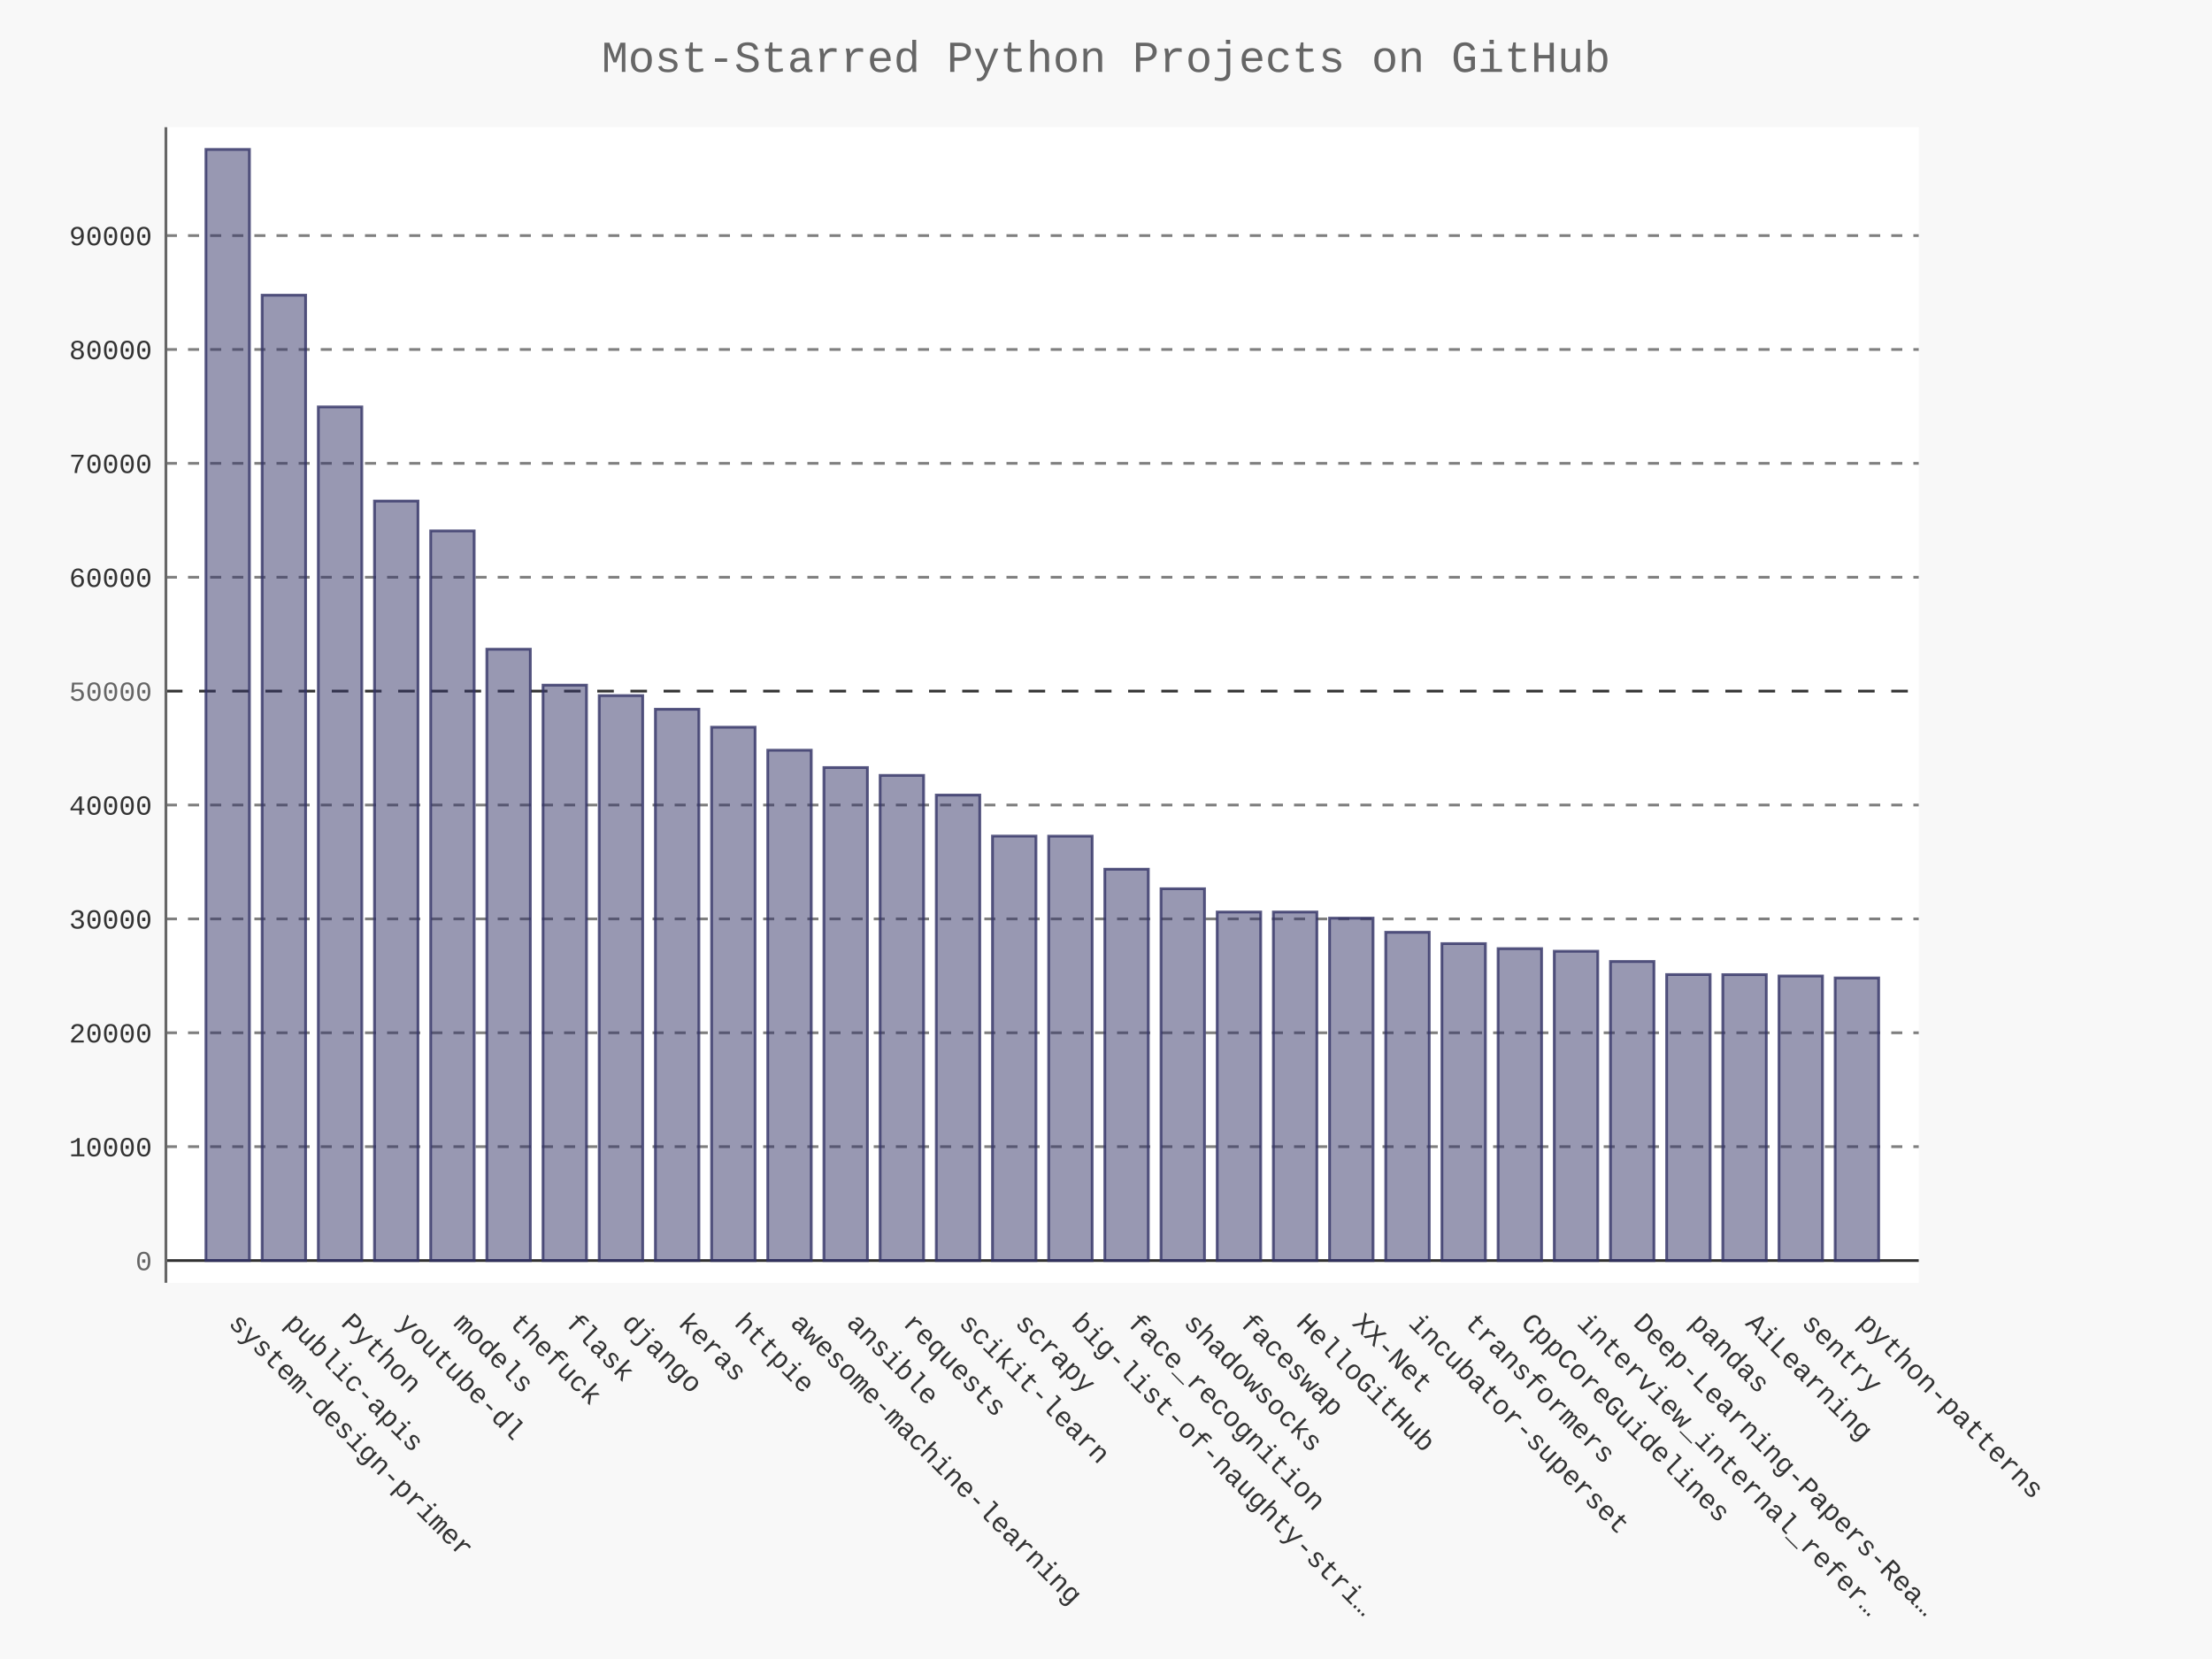
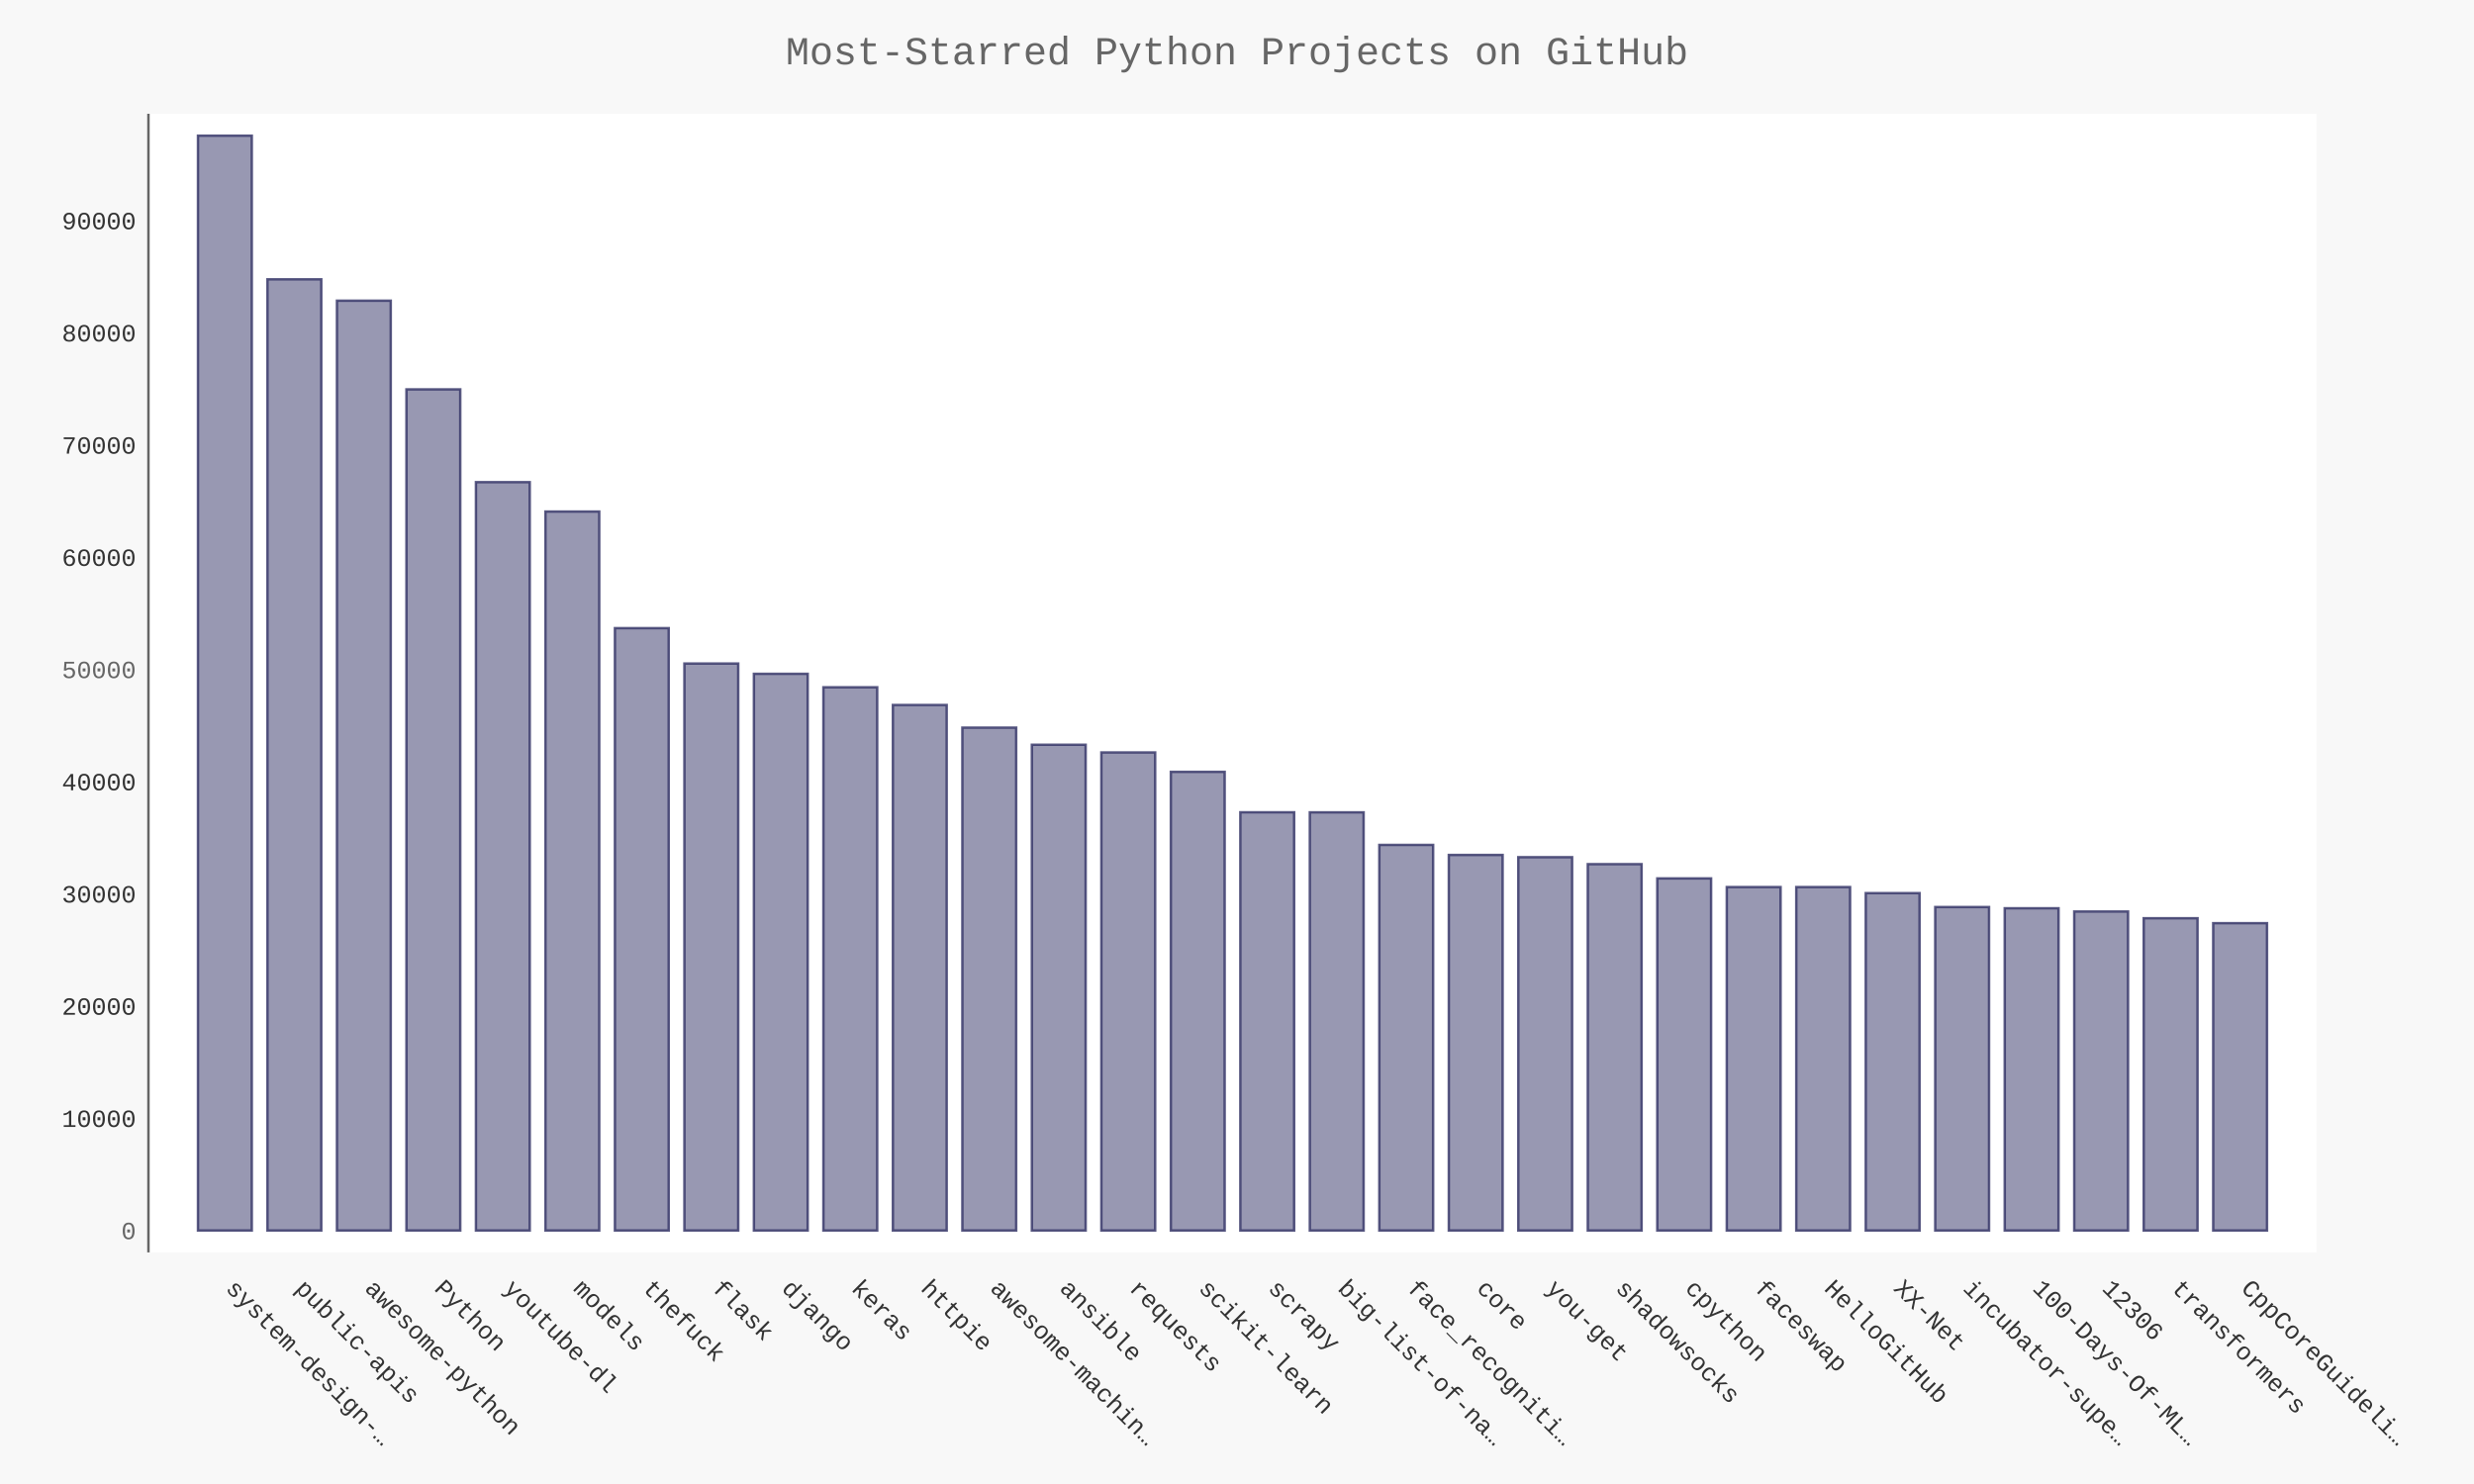
- <svg xmlns="http://www.w3.org/2000/svg" id="chart-3a12f792-63aa-4173-8e2f-0639d8964ae9" class="pygal-chart" viewBox="0 0 800 600">
+ <svg xmlns="http://www.w3.org/2000/svg" id="chart-2fccb9d5-daf3-4e75-9164-4d19786b79f9" class="pygal-chart" viewBox="0 0 1000 600">
  <defs>
-     <style type="text/css">#chart-3a12f792-63aa-4173-8e2f-0639d8964ae9{-webkit-user-select:none;-webkit-font-smoothing:antialiased;font-family:Consolas,"Liberation Mono",Menlo,Courier,monospace}#chart-3a12f792-63aa-4173-8e2f-0639d8964ae9 .title{font-family:Consolas,"Liberation Mono",Menlo,Courier,monospace;font-size:16px}#chart-3a12f792-63aa-4173-8e2f-0639d8964ae9 .legends .legend text{font-family:Consolas,"Liberation Mono",Menlo,Courier,monospace;font-size:14px}#chart-3a12f792-63aa-4173-8e2f-0639d8964ae9 .axis text{font-family:Consolas,"Liberation Mono",Menlo,Courier,monospace;font-size:10px}#chart-3a12f792-63aa-4173-8e2f-0639d8964ae9 .axis text.major{font-family:Consolas,"Liberation Mono",Menlo,Courier,monospace;font-size:10px}#chart-3a12f792-63aa-4173-8e2f-0639d8964ae9 .text-overlay text.value{font-family:Consolas,"Liberation Mono",Menlo,Courier,monospace;font-size:16px}#chart-3a12f792-63aa-4173-8e2f-0639d8964ae9 .text-overlay text.label{font-family:Consolas,"Liberation Mono",Menlo,Courier,monospace;font-size:10px}#chart-3a12f792-63aa-4173-8e2f-0639d8964ae9 .tooltip{font-family:Consolas,"Liberation Mono",Menlo,Courier,monospace;font-size:14px}#chart-3a12f792-63aa-4173-8e2f-0639d8964ae9 text.no_data{font-family:Consolas,"Liberation Mono",Menlo,Courier,monospace;font-size:64px}
- #chart-3a12f792-63aa-4173-8e2f-0639d8964ae9{background-color:#f8f8f8}#chart-3a12f792-63aa-4173-8e2f-0639d8964ae9 path,#chart-3a12f792-63aa-4173-8e2f-0639d8964ae9 line,#chart-3a12f792-63aa-4173-8e2f-0639d8964ae9 rect,#chart-3a12f792-63aa-4173-8e2f-0639d8964ae9 circle{-webkit-transition:250ms ease-in;-moz-transition:250ms ease-in;transition:250ms ease-in}#chart-3a12f792-63aa-4173-8e2f-0639d8964ae9 .graph &gt; .background{fill:#f8f8f8}#chart-3a12f792-63aa-4173-8e2f-0639d8964ae9 .plot &gt; .background{fill:#ffffff}#chart-3a12f792-63aa-4173-8e2f-0639d8964ae9 .graph{fill:#333}#chart-3a12f792-63aa-4173-8e2f-0639d8964ae9 text.no_data{fill:#666}#chart-3a12f792-63aa-4173-8e2f-0639d8964ae9 .title{fill:#666}#chart-3a12f792-63aa-4173-8e2f-0639d8964ae9 .legends .legend text{fill:#333}#chart-3a12f792-63aa-4173-8e2f-0639d8964ae9 .legends .legend:hover text{fill:#666}#chart-3a12f792-63aa-4173-8e2f-0639d8964ae9 .axis .line{stroke:#666}#chart-3a12f792-63aa-4173-8e2f-0639d8964ae9 .axis .guide.line{stroke:rgba(0,0,0,0.5)}#chart-3a12f792-63aa-4173-8e2f-0639d8964ae9 .axis .major.line{stroke:#333}#chart-3a12f792-63aa-4173-8e2f-0639d8964ae9 .axis text.major{fill:#666}#chart-3a12f792-63aa-4173-8e2f-0639d8964ae9 .axis.y .guides:hover .guide.line,#chart-3a12f792-63aa-4173-8e2f-0639d8964ae9 .line-graph .axis.x .guides:hover .guide.line,#chart-3a12f792-63aa-4173-8e2f-0639d8964ae9 .stackedline-graph .axis.x .guides:hover .guide.line,#chart-3a12f792-63aa-4173-8e2f-0639d8964ae9 .xy-graph .axis.x .guides:hover .guide.line{stroke:#666}#chart-3a12f792-63aa-4173-8e2f-0639d8964ae9 .axis .guides:hover text{fill:#666}#chart-3a12f792-63aa-4173-8e2f-0639d8964ae9 .reactive{fill-opacity:.5;stroke-opacity:.8}#chart-3a12f792-63aa-4173-8e2f-0639d8964ae9 .ci{stroke:#333}#chart-3a12f792-63aa-4173-8e2f-0639d8964ae9 .reactive.active,#chart-3a12f792-63aa-4173-8e2f-0639d8964ae9 .active .reactive{fill-opacity:.9;stroke-opacity:.9;stroke-width:4}#chart-3a12f792-63aa-4173-8e2f-0639d8964ae9 .ci .reactive.active{stroke-width:1.5}#chart-3a12f792-63aa-4173-8e2f-0639d8964ae9 .series text{fill:#666}#chart-3a12f792-63aa-4173-8e2f-0639d8964ae9 .tooltip rect{fill:#ffffff;stroke:#666;-webkit-transition:opacity 250ms ease-in;-moz-transition:opacity 250ms ease-in;transition:opacity 250ms ease-in}#chart-3a12f792-63aa-4173-8e2f-0639d8964ae9 .tooltip .label{fill:#333}#chart-3a12f792-63aa-4173-8e2f-0639d8964ae9 .tooltip .label{fill:#333}#chart-3a12f792-63aa-4173-8e2f-0639d8964ae9 .tooltip .legend{font-size:.8em;fill:rgba(0,0,0,0.5)}#chart-3a12f792-63aa-4173-8e2f-0639d8964ae9 .tooltip .x_label{font-size:.6em;fill:#666}#chart-3a12f792-63aa-4173-8e2f-0639d8964ae9 .tooltip .xlink{font-size:.5em;text-decoration:underline}#chart-3a12f792-63aa-4173-8e2f-0639d8964ae9 .tooltip .value{font-size:1.5em}#chart-3a12f792-63aa-4173-8e2f-0639d8964ae9 .bound{font-size:.5em}#chart-3a12f792-63aa-4173-8e2f-0639d8964ae9 .max-value{font-size:.75em;fill:rgba(0,0,0,0.5)}#chart-3a12f792-63aa-4173-8e2f-0639d8964ae9 .map-element{fill:#ffffff;stroke:rgba(0,0,0,0.5) !important}#chart-3a12f792-63aa-4173-8e2f-0639d8964ae9 .map-element .reactive{fill-opacity:inherit;stroke-opacity:inherit}#chart-3a12f792-63aa-4173-8e2f-0639d8964ae9 .color-0,#chart-3a12f792-63aa-4173-8e2f-0639d8964ae9 .color-0 a:visited{stroke:#333366;fill:#333366}#chart-3a12f792-63aa-4173-8e2f-0639d8964ae9 .text-overlay .color-0 text{fill:black}
- #chart-3a12f792-63aa-4173-8e2f-0639d8964ae9 text.no_data{text-anchor:middle}#chart-3a12f792-63aa-4173-8e2f-0639d8964ae9 .guide.line{fill:none}#chart-3a12f792-63aa-4173-8e2f-0639d8964ae9 .centered{text-anchor:middle}#chart-3a12f792-63aa-4173-8e2f-0639d8964ae9 .title{text-anchor:middle}#chart-3a12f792-63aa-4173-8e2f-0639d8964ae9 .legends .legend text{fill-opacity:1}#chart-3a12f792-63aa-4173-8e2f-0639d8964ae9 .axis.x text{text-anchor:middle}#chart-3a12f792-63aa-4173-8e2f-0639d8964ae9 .axis.x:not(.web) text[transform]{text-anchor:start}#chart-3a12f792-63aa-4173-8e2f-0639d8964ae9 .axis.x:not(.web) text[transform].backwards{text-anchor:end}#chart-3a12f792-63aa-4173-8e2f-0639d8964ae9 .axis.y text{text-anchor:end}#chart-3a12f792-63aa-4173-8e2f-0639d8964ae9 .axis.y text[transform].backwards{text-anchor:start}#chart-3a12f792-63aa-4173-8e2f-0639d8964ae9 .axis.y2 text{text-anchor:start}#chart-3a12f792-63aa-4173-8e2f-0639d8964ae9 .axis.y2 text[transform].backwards{text-anchor:end}#chart-3a12f792-63aa-4173-8e2f-0639d8964ae9 .axis .guide.line{stroke-dasharray:4,4}#chart-3a12f792-63aa-4173-8e2f-0639d8964ae9 .axis .major.guide.line{stroke-dasharray:6,6}#chart-3a12f792-63aa-4173-8e2f-0639d8964ae9 .horizontal .axis.y .guide.line,#chart-3a12f792-63aa-4173-8e2f-0639d8964ae9 .horizontal .axis.y2 .guide.line,#chart-3a12f792-63aa-4173-8e2f-0639d8964ae9 .vertical .axis.x .guide.line{opacity:0}#chart-3a12f792-63aa-4173-8e2f-0639d8964ae9 .horizontal .axis.always_show .guide.line,#chart-3a12f792-63aa-4173-8e2f-0639d8964ae9 .vertical .axis.always_show .guide.line{opacity:1 !important}#chart-3a12f792-63aa-4173-8e2f-0639d8964ae9 .axis.y .guides:hover .guide.line,#chart-3a12f792-63aa-4173-8e2f-0639d8964ae9 .axis.y2 .guides:hover .guide.line,#chart-3a12f792-63aa-4173-8e2f-0639d8964ae9 .axis.x .guides:hover .guide.line{opacity:1}#chart-3a12f792-63aa-4173-8e2f-0639d8964ae9 .axis .guides:hover text{opacity:1}#chart-3a12f792-63aa-4173-8e2f-0639d8964ae9 .nofill{fill:none}#chart-3a12f792-63aa-4173-8e2f-0639d8964ae9 .subtle-fill{fill-opacity:.2}#chart-3a12f792-63aa-4173-8e2f-0639d8964ae9 .dot{stroke-width:1px;fill-opacity:1}#chart-3a12f792-63aa-4173-8e2f-0639d8964ae9 .dot.active{stroke-width:5px}#chart-3a12f792-63aa-4173-8e2f-0639d8964ae9 .dot.negative{fill:transparent}#chart-3a12f792-63aa-4173-8e2f-0639d8964ae9 text,#chart-3a12f792-63aa-4173-8e2f-0639d8964ae9 tspan{stroke:none !important}#chart-3a12f792-63aa-4173-8e2f-0639d8964ae9 .series text.active{opacity:1}#chart-3a12f792-63aa-4173-8e2f-0639d8964ae9 .tooltip rect{fill-opacity:.95;stroke-width:.5}#chart-3a12f792-63aa-4173-8e2f-0639d8964ae9 .tooltip text{fill-opacity:1}#chart-3a12f792-63aa-4173-8e2f-0639d8964ae9 .showable{visibility:hidden}#chart-3a12f792-63aa-4173-8e2f-0639d8964ae9 .showable.shown{visibility:visible}#chart-3a12f792-63aa-4173-8e2f-0639d8964ae9 .gauge-background{fill:rgba(229,229,229,1);stroke:none}#chart-3a12f792-63aa-4173-8e2f-0639d8964ae9 .bg-lines{stroke:#f8f8f8;stroke-width:2px}</style>
+     <style type="text/css">#chart-2fccb9d5-daf3-4e75-9164-4d19786b79f9{-webkit-user-select:none;-webkit-font-smoothing:antialiased;font-family:Consolas,"Liberation Mono",Menlo,Courier,monospace}#chart-2fccb9d5-daf3-4e75-9164-4d19786b79f9 .title{font-family:Consolas,"Liberation Mono",Menlo,Courier,monospace;font-size:16px}#chart-2fccb9d5-daf3-4e75-9164-4d19786b79f9 .legends .legend text{font-family:Consolas,"Liberation Mono",Menlo,Courier,monospace;font-size:14px}#chart-2fccb9d5-daf3-4e75-9164-4d19786b79f9 .axis text{font-family:Consolas,"Liberation Mono",Menlo,Courier,monospace;font-size:10px}#chart-2fccb9d5-daf3-4e75-9164-4d19786b79f9 .axis text.major{font-family:Consolas,"Liberation Mono",Menlo,Courier,monospace;font-size:10px}#chart-2fccb9d5-daf3-4e75-9164-4d19786b79f9 .text-overlay text.value{font-family:Consolas,"Liberation Mono",Menlo,Courier,monospace;font-size:16px}#chart-2fccb9d5-daf3-4e75-9164-4d19786b79f9 .text-overlay text.label{font-family:Consolas,"Liberation Mono",Menlo,Courier,monospace;font-size:10px}#chart-2fccb9d5-daf3-4e75-9164-4d19786b79f9 .tooltip{font-family:Consolas,"Liberation Mono",Menlo,Courier,monospace;font-size:14px}#chart-2fccb9d5-daf3-4e75-9164-4d19786b79f9 text.no_data{font-family:Consolas,"Liberation Mono",Menlo,Courier,monospace;font-size:64px}
+ #chart-2fccb9d5-daf3-4e75-9164-4d19786b79f9{background-color:#f8f8f8}#chart-2fccb9d5-daf3-4e75-9164-4d19786b79f9 path,#chart-2fccb9d5-daf3-4e75-9164-4d19786b79f9 line,#chart-2fccb9d5-daf3-4e75-9164-4d19786b79f9 rect,#chart-2fccb9d5-daf3-4e75-9164-4d19786b79f9 circle{-webkit-transition:250ms ease-in;-moz-transition:250ms ease-in;transition:250ms ease-in}#chart-2fccb9d5-daf3-4e75-9164-4d19786b79f9 .graph &gt; .background{fill:#f8f8f8}#chart-2fccb9d5-daf3-4e75-9164-4d19786b79f9 .plot &gt; .background{fill:#ffffff}#chart-2fccb9d5-daf3-4e75-9164-4d19786b79f9 .graph{fill:#333}#chart-2fccb9d5-daf3-4e75-9164-4d19786b79f9 text.no_data{fill:#666}#chart-2fccb9d5-daf3-4e75-9164-4d19786b79f9 .title{fill:#666}#chart-2fccb9d5-daf3-4e75-9164-4d19786b79f9 .legends .legend text{fill:#333}#chart-2fccb9d5-daf3-4e75-9164-4d19786b79f9 .legends .legend:hover text{fill:#666}#chart-2fccb9d5-daf3-4e75-9164-4d19786b79f9 .axis .line{stroke:#666}#chart-2fccb9d5-daf3-4e75-9164-4d19786b79f9 .axis .guide.line{stroke:rgba(0,0,0,0.5)}#chart-2fccb9d5-daf3-4e75-9164-4d19786b79f9 .axis .major.line{stroke:#333}#chart-2fccb9d5-daf3-4e75-9164-4d19786b79f9 .axis text.major{fill:#666}#chart-2fccb9d5-daf3-4e75-9164-4d19786b79f9 .axis.y .guides:hover .guide.line,#chart-2fccb9d5-daf3-4e75-9164-4d19786b79f9 .line-graph .axis.x .guides:hover .guide.line,#chart-2fccb9d5-daf3-4e75-9164-4d19786b79f9 .stackedline-graph .axis.x .guides:hover .guide.line,#chart-2fccb9d5-daf3-4e75-9164-4d19786b79f9 .xy-graph .axis.x .guides:hover .guide.line{stroke:#666}#chart-2fccb9d5-daf3-4e75-9164-4d19786b79f9 .axis .guides:hover text{fill:#666}#chart-2fccb9d5-daf3-4e75-9164-4d19786b79f9 .reactive{fill-opacity:.5;stroke-opacity:.8}#chart-2fccb9d5-daf3-4e75-9164-4d19786b79f9 .ci{stroke:#333}#chart-2fccb9d5-daf3-4e75-9164-4d19786b79f9 .reactive.active,#chart-2fccb9d5-daf3-4e75-9164-4d19786b79f9 .active .reactive{fill-opacity:.9;stroke-opacity:.9;stroke-width:4}#chart-2fccb9d5-daf3-4e75-9164-4d19786b79f9 .ci .reactive.active{stroke-width:1.5}#chart-2fccb9d5-daf3-4e75-9164-4d19786b79f9 .series text{fill:#666}#chart-2fccb9d5-daf3-4e75-9164-4d19786b79f9 .tooltip rect{fill:#ffffff;stroke:#666;-webkit-transition:opacity 250ms ease-in;-moz-transition:opacity 250ms ease-in;transition:opacity 250ms ease-in}#chart-2fccb9d5-daf3-4e75-9164-4d19786b79f9 .tooltip .label{fill:#333}#chart-2fccb9d5-daf3-4e75-9164-4d19786b79f9 .tooltip .label{fill:#333}#chart-2fccb9d5-daf3-4e75-9164-4d19786b79f9 .tooltip .legend{font-size:.8em;fill:rgba(0,0,0,0.5)}#chart-2fccb9d5-daf3-4e75-9164-4d19786b79f9 .tooltip .x_label{font-size:.6em;fill:#666}#chart-2fccb9d5-daf3-4e75-9164-4d19786b79f9 .tooltip .xlink{font-size:.5em;text-decoration:underline}#chart-2fccb9d5-daf3-4e75-9164-4d19786b79f9 .tooltip .value{font-size:1.5em}#chart-2fccb9d5-daf3-4e75-9164-4d19786b79f9 .bound{font-size:.5em}#chart-2fccb9d5-daf3-4e75-9164-4d19786b79f9 .max-value{font-size:.75em;fill:rgba(0,0,0,0.5)}#chart-2fccb9d5-daf3-4e75-9164-4d19786b79f9 .map-element{fill:#ffffff;stroke:rgba(0,0,0,0.5) !important}#chart-2fccb9d5-daf3-4e75-9164-4d19786b79f9 .map-element .reactive{fill-opacity:inherit;stroke-opacity:inherit}#chart-2fccb9d5-daf3-4e75-9164-4d19786b79f9 .color-0,#chart-2fccb9d5-daf3-4e75-9164-4d19786b79f9 .color-0 a:visited{stroke:#333366;fill:#333366}#chart-2fccb9d5-daf3-4e75-9164-4d19786b79f9 .text-overlay .color-0 text{fill:black}
+ #chart-2fccb9d5-daf3-4e75-9164-4d19786b79f9 text.no_data{text-anchor:middle}#chart-2fccb9d5-daf3-4e75-9164-4d19786b79f9 .guide.line{fill:none}#chart-2fccb9d5-daf3-4e75-9164-4d19786b79f9 .centered{text-anchor:middle}#chart-2fccb9d5-daf3-4e75-9164-4d19786b79f9 .title{text-anchor:middle}#chart-2fccb9d5-daf3-4e75-9164-4d19786b79f9 .legends .legend text{fill-opacity:1}#chart-2fccb9d5-daf3-4e75-9164-4d19786b79f9 .axis.x text{text-anchor:middle}#chart-2fccb9d5-daf3-4e75-9164-4d19786b79f9 .axis.x:not(.web) text[transform]{text-anchor:start}#chart-2fccb9d5-daf3-4e75-9164-4d19786b79f9 .axis.x:not(.web) text[transform].backwards{text-anchor:end}#chart-2fccb9d5-daf3-4e75-9164-4d19786b79f9 .axis.y text{text-anchor:end}#chart-2fccb9d5-daf3-4e75-9164-4d19786b79f9 .axis.y text[transform].backwards{text-anchor:start}#chart-2fccb9d5-daf3-4e75-9164-4d19786b79f9 .axis.y2 text{text-anchor:start}#chart-2fccb9d5-daf3-4e75-9164-4d19786b79f9 .axis.y2 text[transform].backwards{text-anchor:end}#chart-2fccb9d5-daf3-4e75-9164-4d19786b79f9 .axis .guide.line{stroke-dasharray:4,4}#chart-2fccb9d5-daf3-4e75-9164-4d19786b79f9 .axis .major.guide.line{stroke-dasharray:6,6}#chart-2fccb9d5-daf3-4e75-9164-4d19786b79f9 .horizontal .axis.y .guide.line,#chart-2fccb9d5-daf3-4e75-9164-4d19786b79f9 .horizontal .axis.y2 .guide.line,#chart-2fccb9d5-daf3-4e75-9164-4d19786b79f9 .vertical .axis.x .guide.line{opacity:0}#chart-2fccb9d5-daf3-4e75-9164-4d19786b79f9 .horizontal .axis.always_show .guide.line,#chart-2fccb9d5-daf3-4e75-9164-4d19786b79f9 .vertical .axis.always_show .guide.line{opacity:1 !important}#chart-2fccb9d5-daf3-4e75-9164-4d19786b79f9 .axis.y .guides:hover .guide.line,#chart-2fccb9d5-daf3-4e75-9164-4d19786b79f9 .axis.y2 .guides:hover .guide.line,#chart-2fccb9d5-daf3-4e75-9164-4d19786b79f9 .axis.x .guides:hover .guide.line{opacity:1}#chart-2fccb9d5-daf3-4e75-9164-4d19786b79f9 .axis .guides:hover text{opacity:1}#chart-2fccb9d5-daf3-4e75-9164-4d19786b79f9 .nofill{fill:none}#chart-2fccb9d5-daf3-4e75-9164-4d19786b79f9 .subtle-fill{fill-opacity:.2}#chart-2fccb9d5-daf3-4e75-9164-4d19786b79f9 .dot{stroke-width:1px;fill-opacity:1}#chart-2fccb9d5-daf3-4e75-9164-4d19786b79f9 .dot.active{stroke-width:5px}#chart-2fccb9d5-daf3-4e75-9164-4d19786b79f9 .dot.negative{fill:transparent}#chart-2fccb9d5-daf3-4e75-9164-4d19786b79f9 text,#chart-2fccb9d5-daf3-4e75-9164-4d19786b79f9 tspan{stroke:none !important}#chart-2fccb9d5-daf3-4e75-9164-4d19786b79f9 .series text.active{opacity:1}#chart-2fccb9d5-daf3-4e75-9164-4d19786b79f9 .tooltip rect{fill-opacity:.95;stroke-width:.5}#chart-2fccb9d5-daf3-4e75-9164-4d19786b79f9 .tooltip text{fill-opacity:1}#chart-2fccb9d5-daf3-4e75-9164-4d19786b79f9 .showable{visibility:hidden}#chart-2fccb9d5-daf3-4e75-9164-4d19786b79f9 .showable.shown{visibility:visible}#chart-2fccb9d5-daf3-4e75-9164-4d19786b79f9 .gauge-background{fill:rgba(229,229,229,1);stroke:none}#chart-2fccb9d5-daf3-4e75-9164-4d19786b79f9 .bg-lines{stroke:#f8f8f8;stroke-width:2px}</style>
  </defs>
  <g class="graph bar-graph vertical">
-     <rect x="0" y="0" width="800" height="600" class="background" />
+     <rect x="0" y="0" width="1000" height="600" class="background" />
    <g transform="translate(60, 46)" class="plot">
-       <rect x="0" y="0" width="633.934" height="417.934" class="background" />
-       <g class="axis y always_show">
-         <g class="guides">
-           <path d="M0 409.897 h633.934" class="axis major line" />
-           <text x="-5" y="413.397" class="major">0</text>
-         </g>
-         <g class="guides">
-           <path d="M0 368.708 h633.934" class="guide line" />
-           <text x="-5" y="372.208" class="">10000</text>
-         </g>
-         <g class="guides">
-           <path d="M0 327.52 h633.934" class="guide line" />
-           <text x="-5" y="331.02" class="">20000</text>
-         </g>
-         <g class="guides">
-           <path d="M0 286.331 h633.934" class="guide line" />
-           <text x="-5" y="289.831" class="">30000</text>
-         </g>
-         <g class="guides">
-           <path d="M0 245.143 h633.934" class="guide line" />
-           <text x="-5" y="248.643" class="">40000</text>
-         </g>
-         <g class="guides">
-           <path d="M0 203.954 h633.934" class="major guide line" />
-           <text x="-5" y="207.454" class="major">50000</text>
-         </g>
-         <g class="guides">
-           <path d="M0 162.766 h633.934" class="guide line" />
-           <text x="-5" y="166.266" class="">60000</text>
-         </g>
-         <g class="guides">
-           <path d="M0 121.577 h633.934" class="guide line" />
-           <text x="-5" y="125.077" class="">70000</text>
-         </g>
-         <g class="guides">
-           <path d="M0 80.389 h633.934" class="guide line" />
-           <text x="-5" y="83.889" class="">80000</text>
-         </g>
-         <g class="guides">
-           <path d="M0 39.2 h633.934" class="guide line" />
-           <text x="-5" y="42.7" class="">90000</text>
+       <rect x="0" y="0" width="876.36" height="460.36" class="background" />
+       <g class="axis y">
+         <g class="guides">
+           <text x="-5" y="455.007" class="major">0</text>
+         </g>
+         <g class="guides">
+           <text x="-5" y="409.638" class="">10000</text>
+         </g>
+         <g class="guides">
+           <text x="-5" y="364.269" class="">20000</text>
+         </g>
+         <g class="guides">
+           <text x="-5" y="318.9" class="">30000</text>
+         </g>
+         <g class="guides">
+           <text x="-5" y="273.53" class="">40000</text>
+         </g>
+         <g class="guides">
+           <text x="-5" y="228.161" class="major">50000</text>
+         </g>
+         <g class="guides">
+           <text x="-5" y="182.792" class="">60000</text>
+         </g>
+         <g class="guides">
+           <text x="-5" y="137.423" class="">70000</text>
+         </g>
+         <g class="guides">
+           <text x="-5" y="92.053" class="">80000</text>
+         </g>
+         <g class="guides">
+           <text x="-5" y="46.684" class="">90000</text>
        </g>
      </g>
      <g class="axis x">
-         <path d="M0 0 v417.934" class="line" />
-         <g class="guides">
-           <path d="M22.35 0 v417.934" class="guide line" />
-           <text x="22.35" y="432.934" class="" transform="rotate(45 22.35024 432.934)">system-design-primer</text>
-         </g>
-         <g class="guides">
-           <path d="M42.669 0 v417.934" class="guide line" />
-           <text x="42.669" y="432.934" class="" transform="rotate(45 42.66863 432.934)">public-apis</text>
-         </g>
-         <g class="guides">
-           <path d="M62.987 0 v417.934" class="guide line" />
-           <text x="62.987" y="432.934" class="" transform="rotate(45 62.98703 432.934)">Python</text>
-         </g>
-         <g class="guides">
-           <path d="M83.305 0 v417.934" class="guide line" />
-           <text x="83.305" y="432.934" class="" transform="rotate(45 83.30543 432.934)">youtube-dl</text>
-         </g>
-         <g class="guides">
-           <path d="M103.624 0 v417.934" class="guide line" />
-           <text x="103.624" y="432.934" class="" transform="rotate(45 103.6238 432.934)">models</text>
-         </g>
-         <g class="guides">
-           <path d="M123.942 0 v417.934" class="guide line" />
-           <text x="123.942" y="432.934" class="" transform="rotate(45 123.9422 432.934)">thefuck</text>
-         </g>
-         <g class="guides">
-           <path d="M144.261 0 v417.934" class="guide line" />
-           <text x="144.261" y="432.934" class="" transform="rotate(45 144.2606 432.934)">flask</text>
-         </g>
-         <g class="guides">
-           <path d="M164.579 0 v417.934" class="guide line" />
-           <text x="164.579" y="432.934" class="" transform="rotate(45 164.579 432.934)">django</text>
-         </g>
-         <g class="guides">
-           <path d="M184.897 0 v417.934" class="guide line" />
-           <text x="184.897" y="432.934" class="" transform="rotate(45 184.8974 432.934)">keras</text>
-         </g>
-         <g class="guides">
-           <path d="M205.216 0 v417.934" class="guide line" />
-           <text x="205.216" y="432.934" class="" transform="rotate(45 205.2158 432.934)">httpie</text>
-         </g>
-         <g class="guides">
-           <path d="M225.534 0 v417.934" class="guide line" />
-           <text x="225.534" y="432.934" class="" transform="rotate(45 225.5342 432.934)">awesome-machine-learning</text>
-         </g>
-         <g class="guides">
-           <path d="M245.853 0 v417.934" class="guide line" />
-           <text x="245.853" y="432.934" class="" transform="rotate(45 245.8526 432.934)">ansible</text>
-         </g>
-         <g class="guides">
-           <path d="M266.171 0 v417.934" class="guide line" />
-           <text x="266.171" y="432.934" class="" transform="rotate(45 266.171 432.934)">requests</text>
-         </g>
-         <g class="guides">
-           <path d="M286.489 0 v417.934" class="guide line" />
-           <text x="286.489" y="432.934" class="" transform="rotate(45 286.4894 432.934)">scikit-learn</text>
-         </g>
-         <g class="guides">
-           <path d="M306.808 0 v417.934" class="guide line" />
-           <text x="306.808" y="432.934" class="" transform="rotate(45 306.8078 432.934)">scrapy</text>
-         </g>
-         <g class="guides">
-           <path d="M327.126 0 v417.934" class="guide line" />
-           <text x="327.126" y="432.934" class="" transform="rotate(45 327.1262 432.934)">big-list-of-naughty-stri…</text>
-         </g>
-         <g class="guides">
-           <path d="M347.445 0 v417.934" class="guide line" />
-           <text x="347.445" y="432.934" class="" transform="rotate(45 347.4446 432.934)">face_recognition</text>
-         </g>
-         <g class="guides">
-           <path d="M367.763 0 v417.934" class="guide line" />
-           <text x="367.763" y="432.934" class="" transform="rotate(45 367.763 432.934)">shadowsocks</text>
-         </g>
-         <g class="guides">
-           <path d="M388.081 0 v417.934" class="guide line" />
-           <text x="388.081" y="432.934" class="" transform="rotate(45 388.0814 432.934)">faceswap</text>
-         </g>
-         <g class="guides">
-           <path d="M408.4 0 v417.934" class="guide line" />
-           <text x="408.4" y="432.934" class="" transform="rotate(45 408.3998 432.934)">HelloGitHub</text>
-         </g>
-         <g class="guides">
-           <path d="M428.718 0 v417.934" class="guide line" />
-           <text x="428.718" y="432.934" class="" transform="rotate(45 428.7182 432.934)">XX-Net</text>
-         </g>
-         <g class="guides">
-           <path d="M449.037 0 v417.934" class="guide line" />
-           <text x="449.037" y="432.934" class="" transform="rotate(45 449.0366 432.934)">incubator-superset</text>
-         </g>
-         <g class="guides">
-           <path d="M469.355 0 v417.934" class="guide line" />
-           <text x="469.355" y="432.934" class="" transform="rotate(45 469.355 432.934)">transformers</text>
-         </g>
-         <g class="guides">
-           <path d="M489.673 0 v417.934" class="guide line" />
-           <text x="489.673" y="432.934" class="" transform="rotate(45 489.6734 432.934)">CppCoreGuidelines</text>
-         </g>
-         <g class="guides">
-           <path d="M509.992 0 v417.934" class="guide line" />
-           <text x="509.992" y="432.934" class="" transform="rotate(45 509.9918 432.934)">interview_internal_refer…</text>
-         </g>
-         <g class="guides">
-           <path d="M530.31 0 v417.934" class="guide line" />
-           <text x="530.31" y="432.934" class="" transform="rotate(45 530.3102 432.934)">Deep-Learning-Papers-Rea…</text>
-         </g>
-         <g class="guides">
-           <path d="M550.629 0 v417.934" class="guide line" />
-           <text x="550.629" y="432.934" class="" transform="rotate(45 550.6286 432.934)">pandas</text>
-         </g>
-         <g class="guides">
-           <path d="M570.947 0 v417.934" class="guide line" />
-           <text x="570.947" y="432.934" class="" transform="rotate(45 570.947 432.934)">AiLearning</text>
-         </g>
-         <g class="guides">
-           <path d="M591.265 0 v417.934" class="guide line" />
-           <text x="591.265" y="432.934" class="" transform="rotate(45 591.2653 432.934)">sentry</text>
-         </g>
-         <g class="guides">
-           <path d="M611.584 0 v417.934" class="guide line" />
-           <text x="611.584" y="432.934" class="" transform="rotate(45 611.5837 432.934)">python-patterns</text>
+         <path d="M0 0 v460.36" class="line" />
+         <g class="guides">
+           <path d="M30.897 0 v460.36" class="guide line" />
+           <text x="30.897" y="475.36" class="" transform="rotate(45 30.89732 475.3604)">system-design-…</text>
+         </g>
+         <g class="guides">
+           <path d="M58.986 0 v460.36" class="guide line" />
+           <text x="58.986" y="475.36" class="" transform="rotate(45 58.9858 475.3604)">public-apis</text>
+         </g>
+         <g class="guides">
+           <path d="M87.074 0 v460.36" class="guide line" />
+           <text x="87.074" y="475.36" class="" transform="rotate(45 87.07427 475.3604)">awesome-python</text>
+         </g>
+         <g class="guides">
+           <path d="M115.163 0 v460.36" class="guide line" />
+           <text x="115.163" y="475.36" class="" transform="rotate(45 115.1627 475.3604)">Python</text>
+         </g>
+         <g class="guides">
+           <path d="M143.251 0 v460.36" class="guide line" />
+           <text x="143.251" y="475.36" class="" transform="rotate(45 143.2512 475.3604)">youtube-dl</text>
+         </g>
+         <g class="guides">
+           <path d="M171.34 0 v460.36" class="guide line" />
+           <text x="171.34" y="475.36" class="" transform="rotate(45 171.3397 475.3604)">models</text>
+         </g>
+         <g class="guides">
+           <path d="M199.428 0 v460.36" class="guide line" />
+           <text x="199.428" y="475.36" class="" transform="rotate(45 199.4282 475.3604)">thefuck</text>
+         </g>
+         <g class="guides">
+           <path d="M227.517 0 v460.36" class="guide line" />
+           <text x="227.517" y="475.36" class="" transform="rotate(45 227.5166 475.3604)">flask</text>
+         </g>
+         <g class="guides">
+           <path d="M255.605 0 v460.36" class="guide line" />
+           <text x="255.605" y="475.36" class="" transform="rotate(45 255.6051 475.3604)">django</text>
+         </g>
+         <g class="guides">
+           <path d="M283.694 0 v460.36" class="guide line" />
+           <text x="283.694" y="475.36" class="" transform="rotate(45 283.6936 475.3604)">keras</text>
+         </g>
+         <g class="guides">
+           <path d="M311.782 0 v460.36" class="guide line" />
+           <text x="311.782" y="475.36" class="" transform="rotate(45 311.7821 475.3604)">httpie</text>
+         </g>
+         <g class="guides">
+           <path d="M339.871 0 v460.36" class="guide line" />
+           <text x="339.871" y="475.36" class="" transform="rotate(45 339.8705 475.3604)">awesome-machin…</text>
+         </g>
+         <g class="guides">
+           <path d="M367.959 0 v460.36" class="guide line" />
+           <text x="367.959" y="475.36" class="" transform="rotate(45 367.959 475.3604)">ansible</text>
+         </g>
+         <g class="guides">
+           <path d="M396.047 0 v460.36" class="guide line" />
+           <text x="396.047" y="475.36" class="" transform="rotate(45 396.0475 475.3604)">requests</text>
+         </g>
+         <g class="guides">
+           <path d="M424.136 0 v460.36" class="guide line" />
+           <text x="424.136" y="475.36" class="" transform="rotate(45 424.136 475.3604)">scikit-learn</text>
+         </g>
+         <g class="guides">
+           <path d="M452.224 0 v460.36" class="guide line" />
+           <text x="452.224" y="475.36" class="" transform="rotate(45 452.2244 475.3604)">scrapy</text>
+         </g>
+         <g class="guides">
+           <path d="M480.313 0 v460.36" class="guide line" />
+           <text x="480.313" y="475.36" class="" transform="rotate(45 480.3129 475.3604)">big-list-of-na…</text>
+         </g>
+         <g class="guides">
+           <path d="M508.401 0 v460.36" class="guide line" />
+           <text x="508.401" y="475.36" class="" transform="rotate(45 508.4014 475.3604)">face_recogniti…</text>
+         </g>
+         <g class="guides">
+           <path d="M536.49 0 v460.36" class="guide line" />
+           <text x="536.49" y="475.36" class="" transform="rotate(45 536.4899 475.3604)">core</text>
+         </g>
+         <g class="guides">
+           <path d="M564.578 0 v460.36" class="guide line" />
+           <text x="564.578" y="475.36" class="" transform="rotate(45 564.5783 475.3604)">you-get</text>
+         </g>
+         <g class="guides">
+           <path d="M592.667 0 v460.36" class="guide line" />
+           <text x="592.667" y="475.36" class="" transform="rotate(45 592.6668 475.3604)">shadowsocks</text>
+         </g>
+         <g class="guides">
+           <path d="M620.755 0 v460.36" class="guide line" />
+           <text x="620.755" y="475.36" class="" transform="rotate(45 620.7553 475.3604)">cpython</text>
+         </g>
+         <g class="guides">
+           <path d="M648.844 0 v460.36" class="guide line" />
+           <text x="648.844" y="475.36" class="" transform="rotate(45 648.8438 475.3604)">faceswap</text>
+         </g>
+         <g class="guides">
+           <path d="M676.932 0 v460.36" class="guide line" />
+           <text x="676.932" y="475.36" class="" transform="rotate(45 676.9322 475.3604)">HelloGitHub</text>
+         </g>
+         <g class="guides">
+           <path d="M705.021 0 v460.36" class="guide line" />
+           <text x="705.021" y="475.36" class="" transform="rotate(45 705.0207 475.3604)">XX-Net</text>
+         </g>
+         <g class="guides">
+           <path d="M733.109 0 v460.36" class="guide line" />
+           <text x="733.109" y="475.36" class="" transform="rotate(45 733.1092 475.3604)">incubator-supe…</text>
+         </g>
+         <g class="guides">
+           <path d="M761.198 0 v460.36" class="guide line" />
+           <text x="761.198" y="475.36" class="" transform="rotate(45 761.1976 475.3604)">100-Days-Of-ML…</text>
+         </g>
+         <g class="guides">
+           <path d="M789.286 0 v460.36" class="guide line" />
+           <text x="789.286" y="475.36" class="" transform="rotate(45 789.2861 475.3604)">12306</text>
+         </g>
+         <g class="guides">
+           <path d="M817.375 0 v460.36" class="guide line" />
+           <text x="817.375" y="475.36" class="" transform="rotate(45 817.3746 475.3604)">transformers</text>
+         </g>
+         <g class="guides">
+           <path d="M845.463 0 v460.36" class="guide line" />
+           <text x="845.463" y="475.36" class="" transform="rotate(45 845.4631 475.3604)">CppCoreGuideli…</text>
        </g>
      </g>
      <g class="series serie-0 color-0">
        <g class="bars">
          <g class="bar">
-             <rect x="14.483" y="8.037" rx="0" ry="0" width="15.735" height="401.86" class="rect reactive tooltip-trigger" />
-           </g>
-           <g class="bar">
-             <rect x="34.801" y="60.758" rx="0" ry="0" width="15.735" height="349.138" class="rect reactive tooltip-trigger" />
-           </g>
-           <g class="bar">
-             <rect x="55.12" y="101.16" rx="0" ry="0" width="15.735" height="308.737" class="rect reactive tooltip-trigger" />
-           </g>
-           <g class="bar">
-             <rect x="75.438" y="135.211" rx="0" ry="0" width="15.735" height="274.686" class="rect reactive tooltip-trigger" />
-           </g>
-           <g class="bar">
-             <rect x="95.757" y="146.002" rx="0" ry="0" width="15.735" height="263.895" class="rect reactive tooltip-trigger" />
-           </g>
-           <g class="bar">
-             <rect x="116.075" y="188.797" rx="0" ry="0" width="15.735" height="221.1" class="rect reactive tooltip-trigger" />
-           </g>
-           <g class="bar">
-             <rect x="136.393" y="201.792" rx="0" ry="0" width="15.735" height="208.105" class="rect reactive tooltip-trigger" />
-           </g>
-           <g class="bar">
-             <rect x="156.712" y="205.565" rx="0" ry="0" width="15.735" height="204.332" class="rect reactive tooltip-trigger" />
-           </g>
-           <g class="bar">
-             <rect x="177.03" y="210.503" rx="0" ry="0" width="15.735" height="199.393" class="rect reactive tooltip-trigger" />
-           </g>
-           <g class="bar">
-             <rect x="197.349" y="217.003" rx="0" ry="0" width="15.735" height="192.894" class="rect reactive tooltip-trigger" />
-           </g>
-           <g class="bar">
-             <rect x="217.667" y="225.319" rx="0" ry="0" width="15.735" height="184.578" class="rect reactive tooltip-trigger" />
-           </g>
-           <g class="bar">
-             <rect x="237.985" y="231.592" rx="0" ry="0" width="15.735" height="178.305" class="rect reactive tooltip-trigger" />
-           </g>
-           <g class="bar">
-             <rect x="258.304" y="234.426" rx="0" ry="0" width="15.735" height="175.471" class="rect reactive tooltip-trigger" />
-           </g>
-           <g class="bar">
-             <rect x="278.622" y="241.543" rx="0" ry="0" width="15.735" height="168.354" class="rect reactive tooltip-trigger" />
-           </g>
-           <g class="bar">
-             <rect x="298.941" y="256.383" rx="0" ry="0" width="15.735" height="153.514" class="rect reactive tooltip-trigger" />
-           </g>
-           <g class="bar">
-             <rect x="319.259" y="256.404" rx="0" ry="0" width="15.735" height="153.493" class="rect reactive tooltip-trigger" />
-           </g>
-           <g class="bar">
-             <rect x="339.577" y="268.361" rx="0" ry="0" width="15.735" height="141.536" class="rect reactive tooltip-trigger" />
-           </g>
-           <g class="bar">
-             <rect x="359.896" y="275.425" rx="0" ry="0" width="15.735" height="134.472" class="rect reactive tooltip-trigger" />
-           </g>
-           <g class="bar">
-             <rect x="380.214" y="283.839" rx="0" ry="0" width="15.735" height="126.057" class="rect reactive tooltip-trigger" />
-           </g>
-           <g class="bar">
-             <rect x="400.532" y="283.839" rx="0" ry="0" width="15.735" height="126.057" class="rect reactive tooltip-trigger" />
-           </g>
-           <g class="bar">
-             <rect x="420.851" y="286.059" rx="0" ry="0" width="15.735" height="123.837" class="rect reactive tooltip-trigger" />
-           </g>
-           <g class="bar">
-             <rect x="441.169" y="291.167" rx="0" ry="0" width="15.735" height="118.73" class="rect reactive tooltip-trigger" />
-           </g>
-           <g class="bar">
-             <rect x="461.488" y="295.273" rx="0" ry="0" width="15.735" height="114.623" class="rect reactive tooltip-trigger" />
-           </g>
-           <g class="bar">
-             <rect x="481.806" y="297.086" rx="0" ry="0" width="15.735" height="112.811" class="rect reactive tooltip-trigger" />
-           </g>
-           <g class="bar">
-             <rect x="502.124" y="298.029" rx="0" ry="0" width="15.735" height="111.868" class="rect reactive tooltip-trigger" />
-           </g>
-           <g class="bar">
-             <rect x="522.443" y="301.728" rx="0" ry="0" width="15.735" height="108.169" class="rect reactive tooltip-trigger" />
-           </g>
-           <g class="bar">
-             <rect x="542.761" y="306.46" rx="0" ry="0" width="15.735" height="103.437" class="rect reactive tooltip-trigger" />
-           </g>
-           <g class="bar">
-             <rect x="563.08" y="306.493" rx="0" ry="0" width="15.735" height="103.404" class="rect reactive tooltip-trigger" />
-           </g>
-           <g class="bar">
-             <rect x="583.398" y="306.983" rx="0" ry="0" width="15.735" height="102.914" class="rect reactive tooltip-trigger" />
-           </g>
-           <g class="bar">
-             <rect x="603.716" y="307.692" rx="0" ry="0" width="15.735" height="102.205" class="rect reactive tooltip-trigger" />
+             <rect x="20.021" y="8.853" rx="0" ry="0" width="21.752" height="442.654" class="rect reactive tooltip-trigger" />
+           </g>
+           <g class="bar">
+             <rect x="48.11" y="66.926" rx="0" ry="0" width="21.752" height="384.582" class="rect reactive tooltip-trigger" />
+           </g>
+           <g class="bar">
+             <rect x="76.198" y="75.569" rx="0" ry="0" width="21.752" height="375.939" class="rect reactive tooltip-trigger" />
+           </g>
+           <g class="bar">
+             <rect x="104.287" y="111.428" rx="0" ry="0" width="21.752" height="340.079" class="rect reactive tooltip-trigger" />
+           </g>
+           <g class="bar">
+             <rect x="132.375" y="148.94" rx="0" ry="0" width="21.752" height="302.568" class="rect reactive tooltip-trigger" />
+           </g>
+           <g class="bar">
+             <rect x="160.464" y="160.826" rx="0" ry="0" width="21.752" height="290.681" class="rect reactive tooltip-trigger" />
+           </g>
+           <g class="bar">
+             <rect x="188.552" y="207.965" rx="0" ry="0" width="21.752" height="243.542" class="rect reactive tooltip-trigger" />
+           </g>
+           <g class="bar">
+             <rect x="216.641" y="222.279" rx="0" ry="0" width="21.752" height="229.228" class="rect reactive tooltip-trigger" />
+           </g>
+           <g class="bar">
+             <rect x="244.729" y="226.43" rx="0" ry="0" width="21.752" height="225.077" class="rect reactive tooltip-trigger" />
+           </g>
+           <g class="bar">
+             <rect x="272.818" y="231.875" rx="0" ry="0" width="21.752" height="219.633" class="rect reactive tooltip-trigger" />
+           </g>
+           <g class="bar">
+             <rect x="300.906" y="239.034" rx="0" ry="0" width="21.752" height="212.473" class="rect reactive tooltip-trigger" />
+           </g>
+           <g class="bar">
+             <rect x="328.995" y="248.194" rx="0" ry="0" width="21.752" height="203.313" class="rect reactive tooltip-trigger" />
+           </g>
+           <g class="bar">
+             <rect x="357.083" y="255.104" rx="0" ry="0" width="21.752" height="196.404" class="rect reactive tooltip-trigger" />
+           </g>
+           <g class="bar">
+             <rect x="385.172" y="258.225" rx="0" ry="0" width="21.752" height="193.282" class="rect reactive tooltip-trigger" />
+           </g>
+           <g class="bar">
+             <rect x="413.26" y="266.065" rx="0" ry="0" width="21.752" height="185.442" class="rect reactive tooltip-trigger" />
+           </g>
+           <g class="bar">
+             <rect x="441.349" y="282.412" rx="0" ry="0" width="21.752" height="169.096" class="rect reactive tooltip-trigger" />
+           </g>
+           <g class="bar">
+             <rect x="469.437" y="282.434" rx="0" ry="0" width="21.752" height="169.073" class="rect reactive tooltip-trigger" />
+           </g>
+           <g class="bar">
+             <rect x="497.526" y="295.605" rx="0" ry="0" width="21.752" height="155.902" class="rect reactive tooltip-trigger" />
+           </g>
+           <g class="bar">
+             <rect x="525.614" y="299.665" rx="0" ry="0" width="21.752" height="151.842" class="rect reactive tooltip-trigger" />
+           </g>
+           <g class="bar">
+             <rect x="553.702" y="300.573" rx="0" ry="0" width="21.752" height="150.934" class="rect reactive tooltip-trigger" />
+           </g>
+           <g class="bar">
+             <rect x="581.791" y="303.386" rx="0" ry="0" width="21.752" height="148.122" class="rect reactive tooltip-trigger" />
+           </g>
+           <g class="bar">
+             <rect x="609.879" y="309.152" rx="0" ry="0" width="21.752" height="142.355" class="rect reactive tooltip-trigger" />
+           </g>
+           <g class="bar">
+             <rect x="637.968" y="312.655" rx="0" ry="0" width="21.752" height="138.853" class="rect reactive tooltip-trigger" />
+           </g>
+           <g class="bar">
+             <rect x="666.056" y="312.655" rx="0" ry="0" width="21.752" height="138.853" class="rect reactive tooltip-trigger" />
+           </g>
+           <g class="bar">
+             <rect x="694.145" y="315.1" rx="0" ry="0" width="21.752" height="136.407" class="rect reactive tooltip-trigger" />
+           </g>
+           <g class="bar">
+             <rect x="722.233" y="320.726" rx="0" ry="0" width="21.752" height="130.781" class="rect reactive tooltip-trigger" />
+           </g>
+           <g class="bar">
+             <rect x="750.322" y="321.216" rx="0" ry="0" width="21.752" height="130.291" class="rect reactive tooltip-trigger" />
+           </g>
+           <g class="bar">
+             <rect x="778.41" y="322.536" rx="0" ry="0" width="21.752" height="128.971" class="rect reactive tooltip-trigger" />
+           </g>
+           <g class="bar">
+             <rect x="806.499" y="325.249" rx="0" ry="0" width="21.752" height="126.258" class="rect reactive tooltip-trigger" />
+           </g>
+           <g class="bar">
+             <rect x="834.587" y="327.245" rx="0" ry="0" width="21.752" height="124.262" class="rect reactive tooltip-trigger" />
          </g>
        </g>
      </g>
    </g>
    <g class="titles">
-       <text x="400.0" y="26" class="title plot_title">Most-Starred Python Projects on GitHub</text>
+       <text x="500.0" y="26" class="title plot_title">Most-Starred Python Projects on GitHub</text>
    </g>
    <g transform="translate(60, 46)" class="plot overlay">
      <g class="series serie-0 color-0" />
    </g>
    <g transform="translate(60, 46)" class="plot text-overlay">
      <g class="series serie-0 color-0" />
    </g>
    <g transform="translate(60, 46)" class="plot tooltip-overlay">
      <g transform="translate(0 0)" style="opacity: 0" class="tooltip">
        <rect rx="0" ry="0" width="0" height="0" class="tooltip-box" />
        <g class="text" />
      </g>
    </g>
  </g>
</svg>
